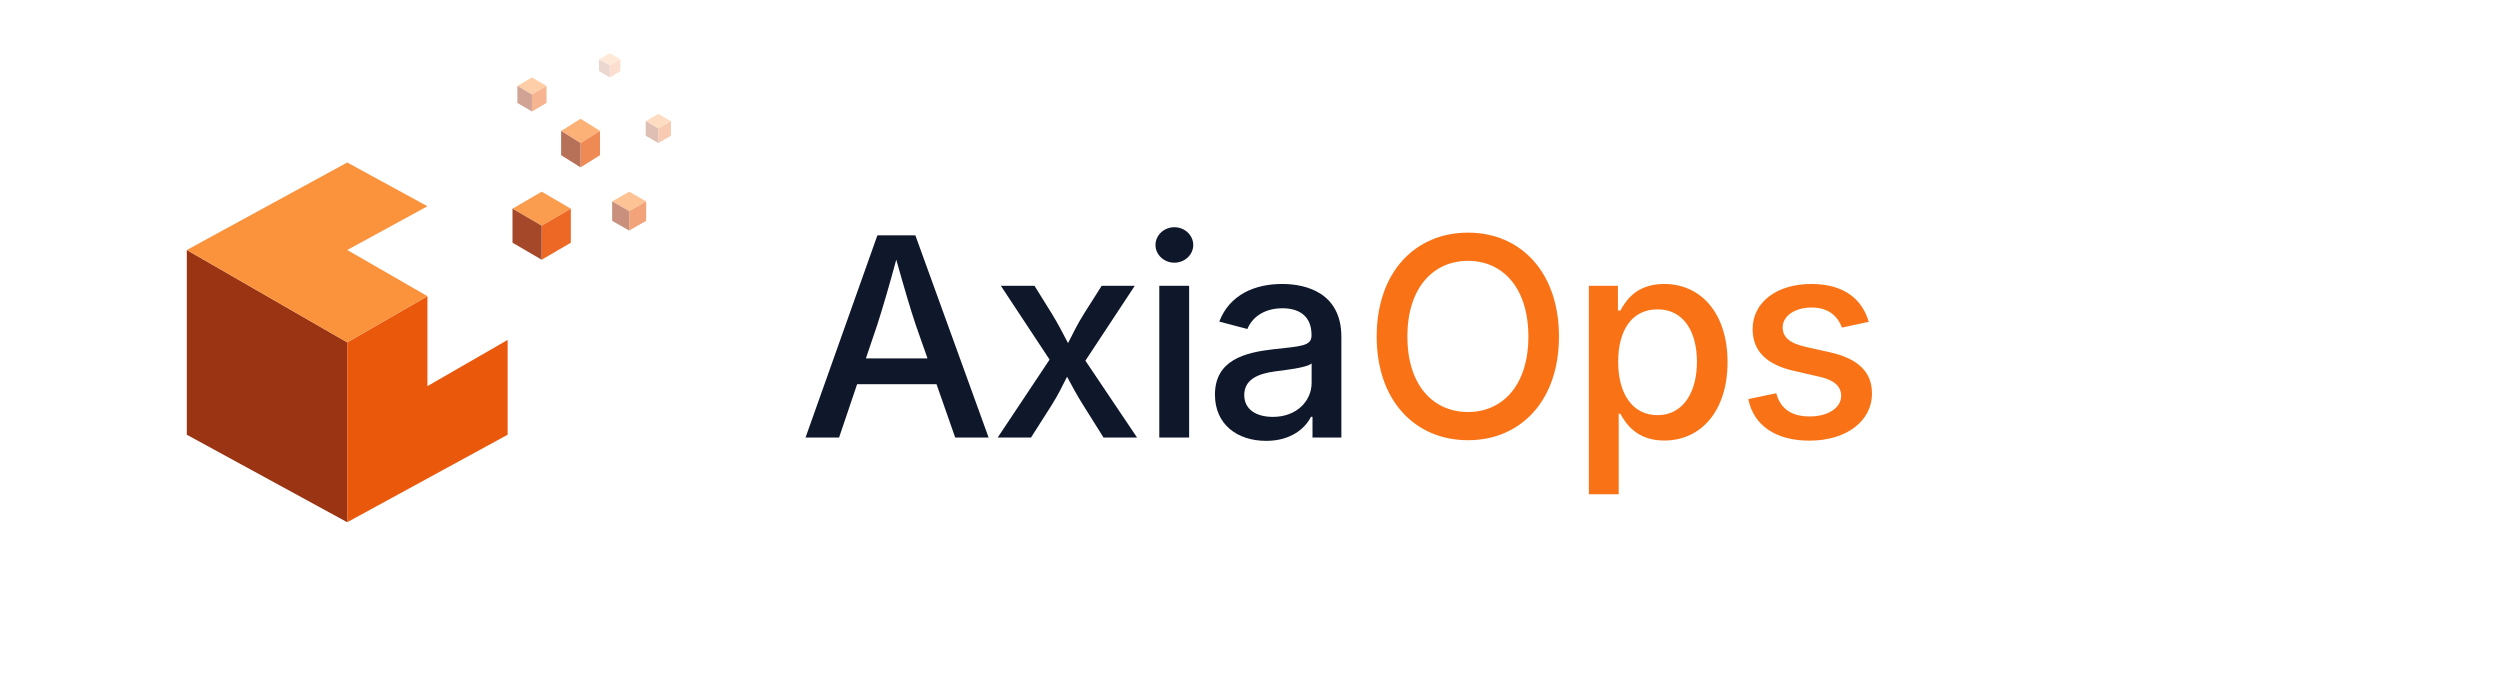
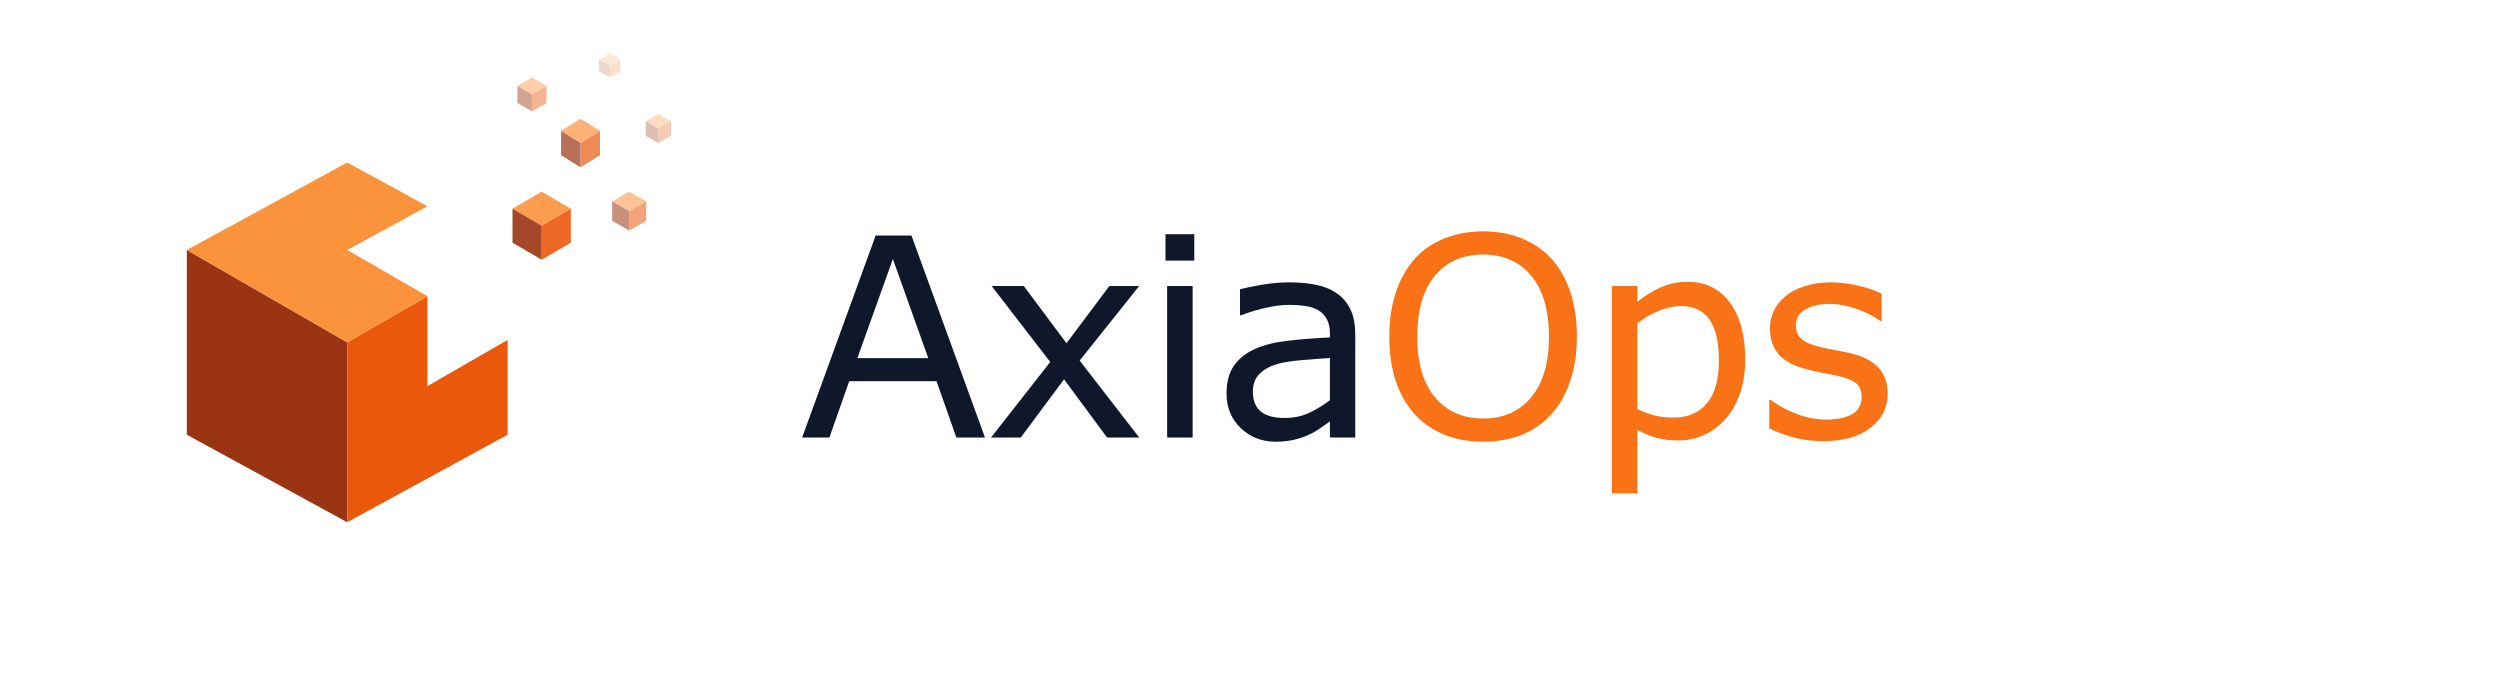
- <svg xmlns="http://www.w3.org/2000/svg" viewBox="0 0 360 100" role="img">
-   <g transform="translate(50 50) scale(0.7)">
-     <polygon points="-33,-20 0,-1 0,36 -33,18" fill="#9a3412" />
-     <polygon points="0,-1 16.5,-10.5 16.5,8 33,-1.5 33,18 0,36" fill="#ea580c" />
-     <polygon points="0,-38 16.5,-29 0,-20 16.5,-10.5 0,-1 -33,-20" fill="#fb923c" />
-     <g transform="translate(40 -25)" opacity="0.9">
-       <polygon points="0,-7 6,-3.5 0,0 -6,-3.5" fill="#fb923c" />
-       <polygon points="0,0 6,-3.5 6,3.5 0,7" fill="#ea580c" />
-       <polygon points="0,0 -6,-3.5 -6,3.5 0,7" fill="#9a3412" />
+ <svg xmlns="http://www.w3.org/2000/svg" viewBox="0 0 360 100" role="img" version="1.1" id="svg22">
+   <defs id="defs22" />
+   <g transform="translate(50 50) scale(0.7)" id="g22">
+     <polygon points="-33,-20 0,-1 0,36 -33,18" fill="#9a3412" id="polygon1" />
+     <polygon points="0,-1 16.5,-10.5 16.5,8 33,-1.5 33,18 0,36" fill="#ea580c" id="polygon2" />
+     <polygon points="0,-38 16.5,-29 0,-20 16.5,-10.5 0,-1 -33,-20" fill="#fb923c" id="polygon3" />
+     <g transform="translate(40 -25)" opacity="0.9" id="g6">
+       <polygon points="0,-7 6,-3.5 0,0 -6,-3.5" fill="#fb923c" id="polygon4" />
+       <polygon points="0,0 6,-3.5 6,3.5 0,7" fill="#ea580c" id="polygon5" />
+       <polygon points="0,0 -6,-3.5 -6,3.5 0,7" fill="#9a3412" id="polygon6" />
    </g>
-     <g transform="translate(48 -42)" opacity="0.7">
-       <polygon points="0,-5 4,-2.5 0,0 -4,-2.5" fill="#fb923c" />
-       <polygon points="0,0 4,-2.5 4,2.5 0,5" fill="#ea580c" />
-       <polygon points="0,0 -4,-2.5 -4,2.5 0,5" fill="#9a3412" />
+     <g transform="translate(48 -42)" opacity="0.7" id="g9">
+       <polygon points="0,-5 4,-2.5 0,0 -4,-2.5" fill="#fb923c" id="polygon7" />
+       <polygon points="0,0 4,-2.5 4,2.5 0,5" fill="#ea580c" id="polygon8" />
+       <polygon points="0,0 -4,-2.5 -4,2.5 0,5" fill="#9a3412" id="polygon9" />
    </g>
-     <g transform="translate(58 -28)" opacity="0.55">
-       <polygon points="0,-4 3.5,-2 0,0 -3.5,-2" fill="#fb923c" />
-       <polygon points="0,0 3.5,-2 3.5,2 0,4" fill="#ea580c" />
-       <polygon points="0,0 -3.5,-2 -3.5,2 0,4" fill="#9a3412" />
+     <g transform="translate(58 -28)" opacity="0.55" id="g12">
+       <polygon points="0,-4 3.5,-2 0,0 -3.5,-2" fill="#fb923c" id="polygon10" />
+       <polygon points="0,0 3.5,-2 3.5,2 0,4" fill="#ea580c" id="polygon11" />
+       <polygon points="0,0 -3.5,-2 -3.5,2 0,4" fill="#9a3412" id="polygon12" />
    </g>
-     <g transform="translate(38 -52)" opacity="0.45">
-       <polygon points="0,-3.5 3,-1.75 0,0 -3,-1.75" fill="#fb923c" />
-       <polygon points="0,0 3,-1.75 3,1.75 0,3.5" fill="#ea580c" />
-       <polygon points="0,0 -3,-1.75 -3,1.75 0,3.5" fill="#9a3412" />
+     <g transform="translate(38 -52)" opacity="0.45" id="g15">
+       <polygon points="0,-3.5 3,-1.75 0,0 -3,-1.75" fill="#fb923c" id="polygon13" />
+       <polygon points="0,0 3,-1.75 3,1.75 0,3.5" fill="#ea580c" id="polygon14" />
+       <polygon points="0,0 -3,-1.75 -3,1.75 0,3.5" fill="#9a3412" id="polygon15" />
    </g>
-     <g transform="translate(64 -45)" opacity="0.32">
-       <polygon points="0,-3 2.6,-1.5 0,0 -2.6,-1.5" fill="#fb923c" />
-       <polygon points="0,0 2.6,-1.5 2.6,1.5 0,3" fill="#ea580c" />
-       <polygon points="0,0 -2.6,-1.5 -2.6,1.5 0,3" fill="#9a3412" />
+     <g transform="translate(64 -45)" opacity="0.32" id="g18">
+       <polygon points="0,-3 2.6,-1.5 0,0 -2.6,-1.5" fill="#fb923c" id="polygon16" />
+       <polygon points="0,0 2.6,-1.5 2.6,1.5 0,3" fill="#ea580c" id="polygon17" />
+       <polygon points="0,0 -2.6,-1.5 -2.6,1.5 0,3" fill="#9a3412" id="polygon18" />
    </g>
-     <g transform="translate(54 -58)" opacity="0.2">
-       <polygon points="0,-2.5 2.2,-1.2 0,0 -2.2,-1.2" fill="#fb923c" />
-       <polygon points="0,0 2.2,-1.2 2.2,1.2 0,2.5" fill="#ea580c" />
-       <polygon points="0,0 -2.2,-1.2 -2.2,1.2 0,2.5" fill="#9a3412" />
+     <g transform="translate(54 -58)" opacity="0.2" id="g21">
+       <polygon points="0,-2.5 2.2,-1.2 0,0 -2.2,-1.2" fill="#fb923c" id="polygon19" />
+       <polygon points="0,0 2.2,-1.2 2.2,1.2 0,2.5" fill="#ea580c" id="polygon20" />
+       <polygon points="0,0 -2.2,-1.2 -2.2,1.2 0,2.5" fill="#9a3412" id="polygon21" />
    </g>
  </g>
-   <text x="115" y="63" font-family="-apple-system, BlinkMacSystemFont, 'Segoe UI', system-ui, sans-serif" font-weight="500" font-size="40" letter-spacing="-0.8" fill="#0f172a">Axia<tspan fill="#f97316">Ops</tspan>
-   </text>
+   <g id="text22" style="font-weight:500;font-size:40px;font-family:'-apple-system', BlinkMacSystemFont, 'Segoe UI', system-ui, sans-serif;letter-spacing:-0.8;fill:#0f172a" aria-label="AxiaOps">
+     <path d="m 141.836,63 h -4.121 l -2.852,-8.105 H 122.285 L 119.434,63 h -3.926 L 126.094,33.918 H 131.25 Z m -8.164,-11.426 -5.098,-14.277 -5.117,14.277 z M 164.044,63 h -4.629 L 153.223,54.621 146.993,63 h -4.277 l 8.516,-10.879 -8.438,-10.938 h 4.629 l 6.152,8.242 6.172,-8.242 h 4.297 l -8.574,10.742 z m 7.93,-25.469 h -4.141 v -3.809 h 4.141 z M 171.74,63 h -3.672 V 41.184 h 3.672 z m 23.419,0 h -3.652 v -2.324 q -0.488,0.332 -1.328,0.938 -0.82,0.586 -1.602,0.938 -0.918,0.449 -2.109,0.742 -1.191,0.312 -2.793,0.312 -2.949,0 -5,-1.953 -2.051,-1.953 -2.051,-4.98 0,-2.48 1.055,-4.004 1.074,-1.543 3.047,-2.422 1.992,-0.879 4.785,-1.191 2.793,-0.312 5.996,-0.469 v -0.566 q 0,-1.25 -0.449,-2.07 -0.43,-0.82 -1.25,-1.289 -0.781,-0.449 -1.875,-0.605 -1.094,-0.156 -2.285,-0.156 -1.445,0 -3.223,0.391 -1.777,0.371 -3.672,1.094 h -0.195 v -3.73 q 1.074,-0.293 3.105,-0.645 2.031,-0.352 4.004,-0.352 2.305,0 4.004,0.391 1.719,0.371 2.969,1.289 1.23,0.898 1.875,2.324 0.645,1.426 0.645,3.535 z m -3.652,-5.371 v -6.074 q -1.68,0.098 -3.965,0.293 -2.266,0.195 -3.594,0.566 -1.582,0.449 -2.559,1.406 -0.977,0.938 -0.977,2.598 0,1.875 1.133,2.832 1.133,0.938 3.457,0.938 1.934,0 3.535,-0.742 1.602,-0.762 2.969,-1.816 z" id="path22" />
+     <path style="fill:#f97316" d="m 223.402,37.258 q 1.777,1.953 2.715,4.785 0.957,2.832 0.957,6.426 0,3.594 -0.977,6.445 -0.957,2.832 -2.695,4.727 -1.797,1.973 -4.258,2.969 -2.441,0.996 -5.586,0.996 -3.066,0 -5.586,-1.016 -2.5,-1.016 -4.258,-2.949 -1.758,-1.934 -2.715,-4.746 -0.938,-2.812 -0.938,-6.426 0,-3.555 0.938,-6.367 0.938,-2.832 2.734,-4.844 1.719,-1.914 4.258,-2.93 2.559,-1.016 5.566,-1.016 3.125,0 5.605,1.035 2.5,1.016 4.238,2.91 z M 223.05,48.469 q 0,-5.664 -2.539,-8.73 -2.539,-3.086 -6.934,-3.086 -4.434,0 -6.973,3.086 -2.52,3.066 -2.52,8.73 0,5.723 2.578,8.77 2.578,3.027 6.914,3.027 4.336,0 6.895,-3.027 Q 223.05,54.191 223.05,48.469 Z m 28.262,3.359 q 0,2.656 -0.762,4.863 -0.762,2.188 -2.148,3.711 -1.289,1.445 -3.047,2.246 -1.738,0.781 -3.691,0.781 -1.699,0 -3.086,-0.371 -1.367,-0.371 -2.793,-1.152 v 9.141 h -3.672 V 41.184 h 3.672 v 2.285 q 1.465,-1.23 3.281,-2.051 1.836,-0.84 3.906,-0.84 3.945,0 6.133,2.988 2.207,2.969 2.207,8.262 z m -3.789,0.098 q 0,-3.945 -1.348,-5.898 -1.348,-1.953 -4.141,-1.953 -1.582,0 -3.184,0.684 -1.602,0.684 -3.066,1.797 v 12.363 q 1.562,0.703 2.676,0.957 1.133,0.254 2.559,0.254 3.066,0 4.785,-2.07 1.719,-2.07 1.719,-6.133 z m 24.298,4.785 q 0,2.988 -2.48,4.902 -2.461,1.914 -6.738,1.914 -2.422,0 -4.453,-0.566 -2.012,-0.586 -3.379,-1.27 v -4.121 h 0.195 q 1.738,1.309 3.867,2.09 2.129,0.762 4.082,0.762 2.422,0 3.789,-0.781 1.367,-0.781 1.367,-2.461 0,-1.289 -0.742,-1.953 -0.742,-0.664 -2.852,-1.133 -0.781,-0.176 -2.051,-0.41 -1.25,-0.234 -2.285,-0.508 -2.871,-0.762 -4.082,-2.227 -1.191,-1.484 -1.191,-3.633 0,-1.348 0.547,-2.539 0.566,-1.191 1.699,-2.129 1.094,-0.918 2.773,-1.445 1.699,-0.547 3.789,-0.547 1.953,0 3.945,0.488 2.012,0.469 3.34,1.152 v 3.926 h -0.195 q -1.406,-1.035 -3.418,-1.738 -2.012,-0.723 -3.945,-0.723 -2.012,0 -3.398,0.781 -1.387,0.762 -1.387,2.285 0,1.348 0.84,2.031 0.82,0.684 2.656,1.113 1.016,0.234 2.266,0.469 1.27,0.234 2.109,0.43 2.559,0.586 3.945,2.012 1.387,1.445 1.387,3.828 z" id="path23" />
+   </g>
</svg>
